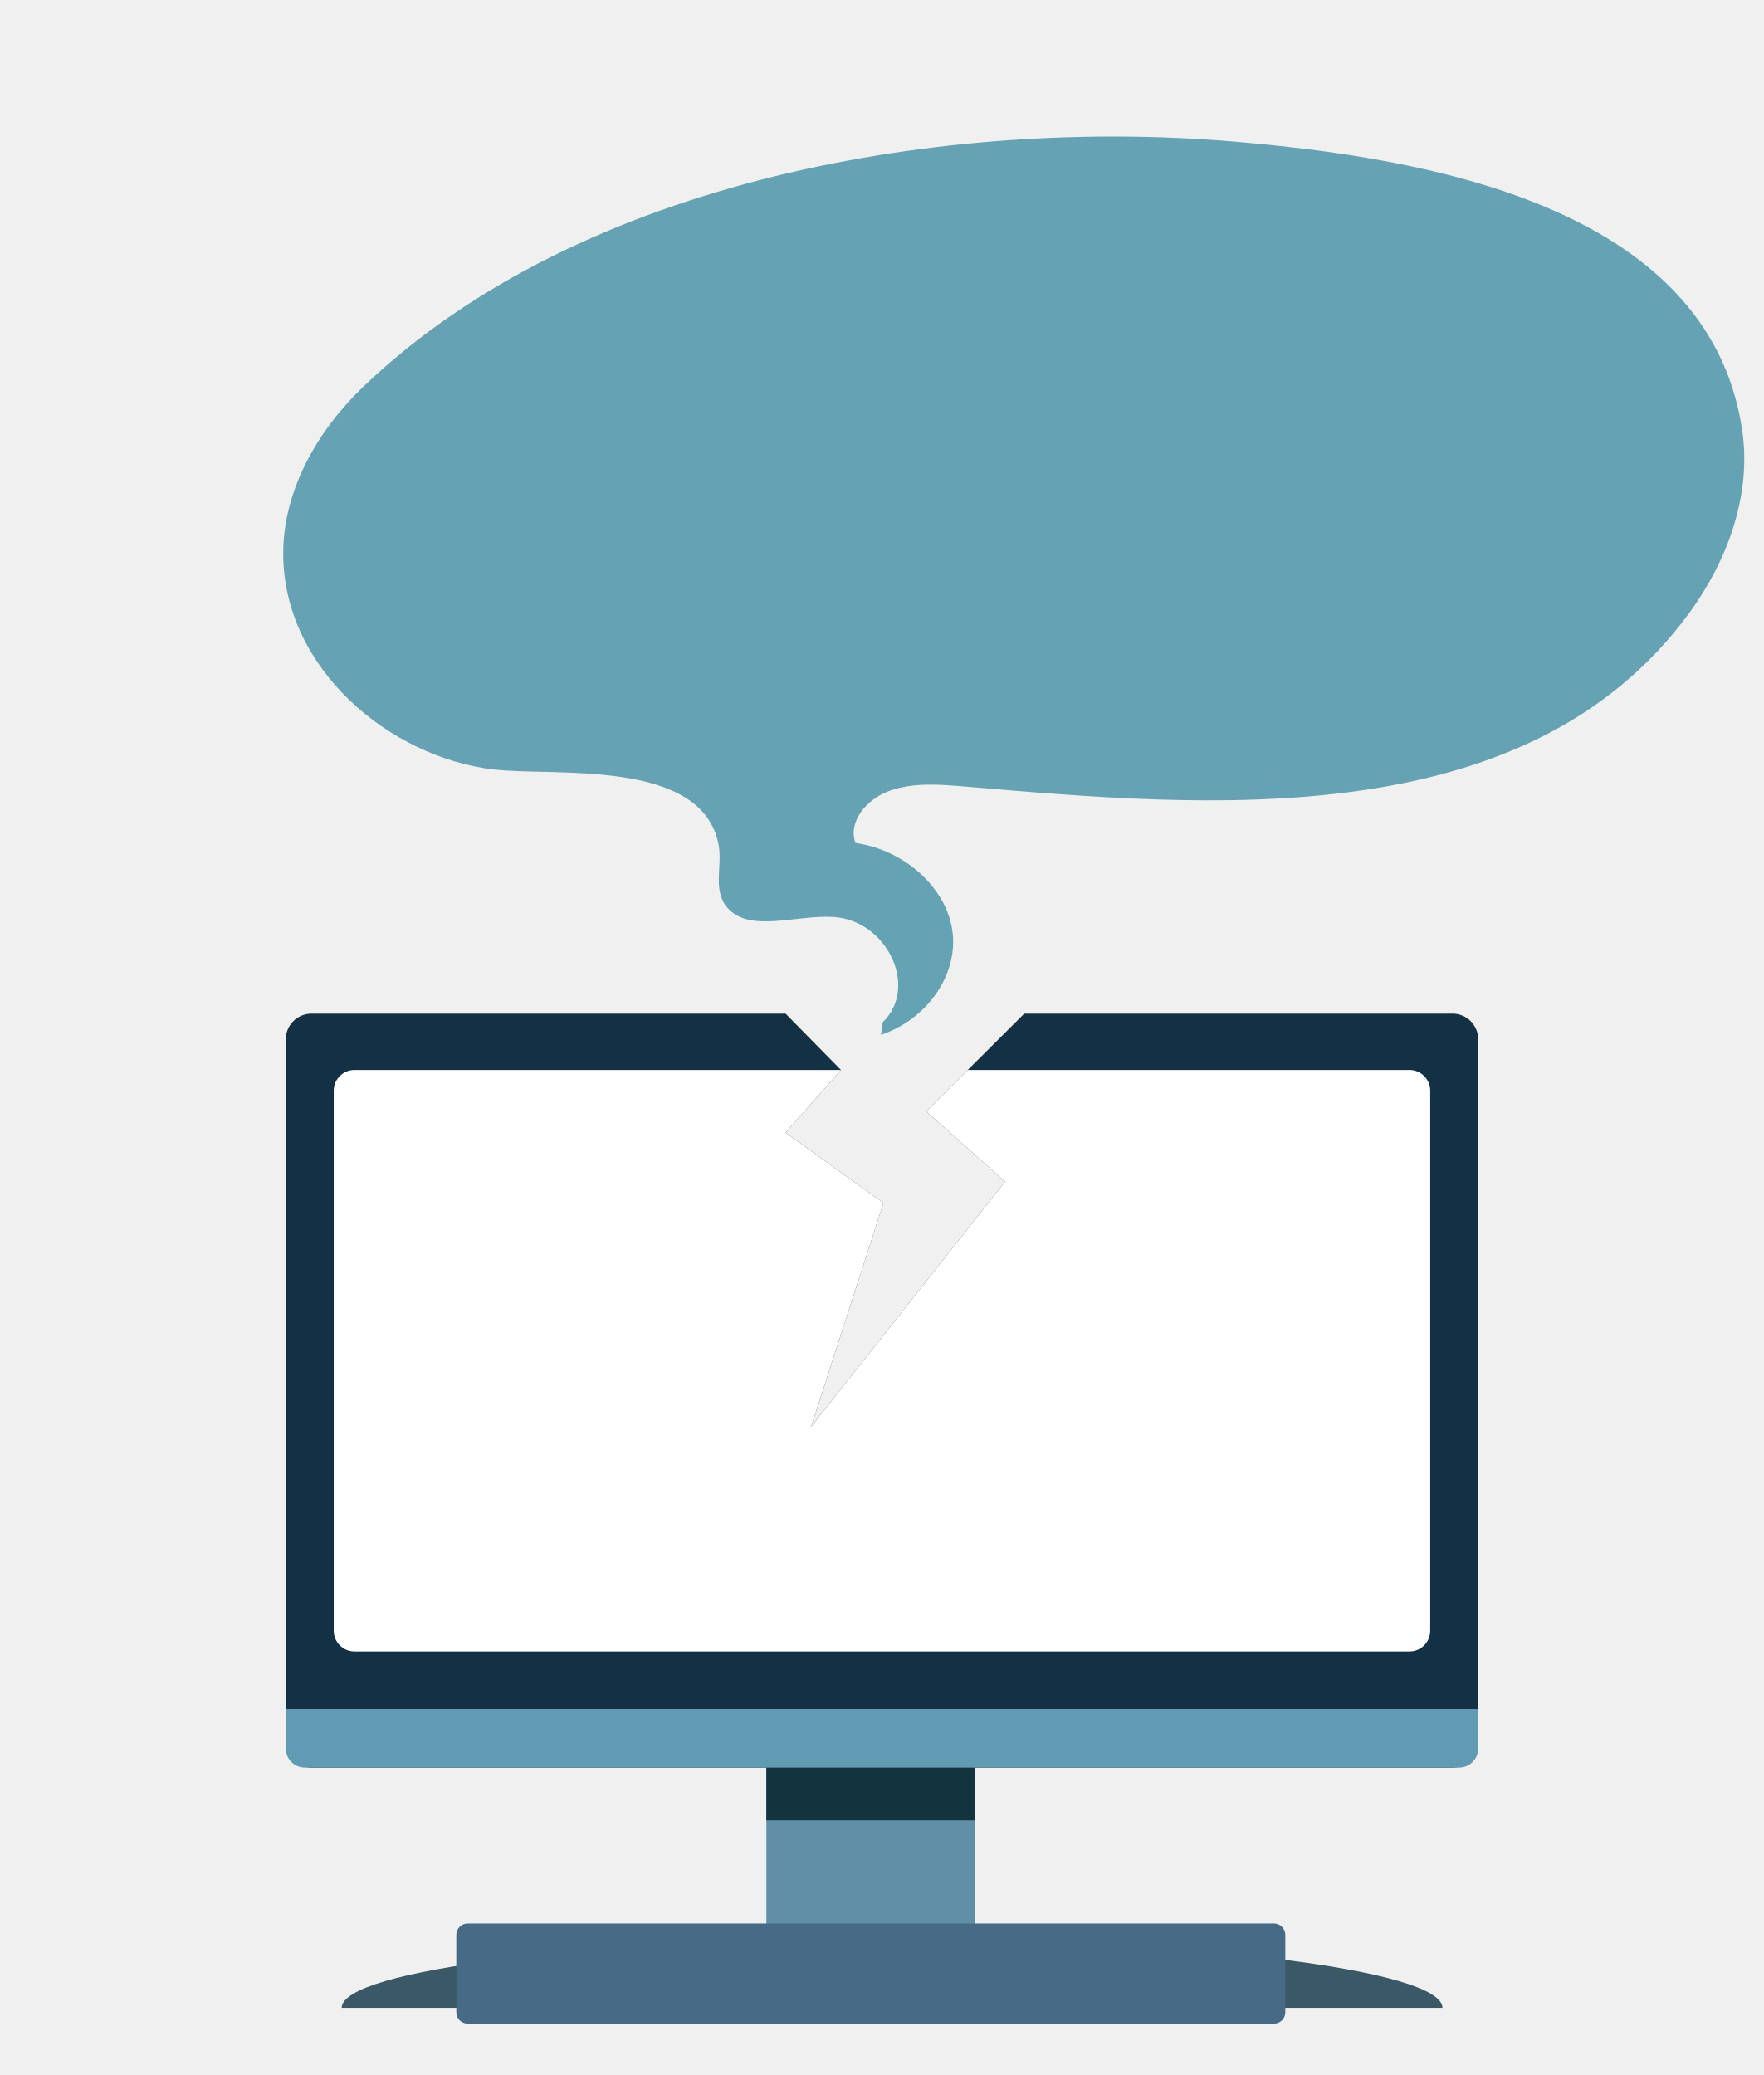
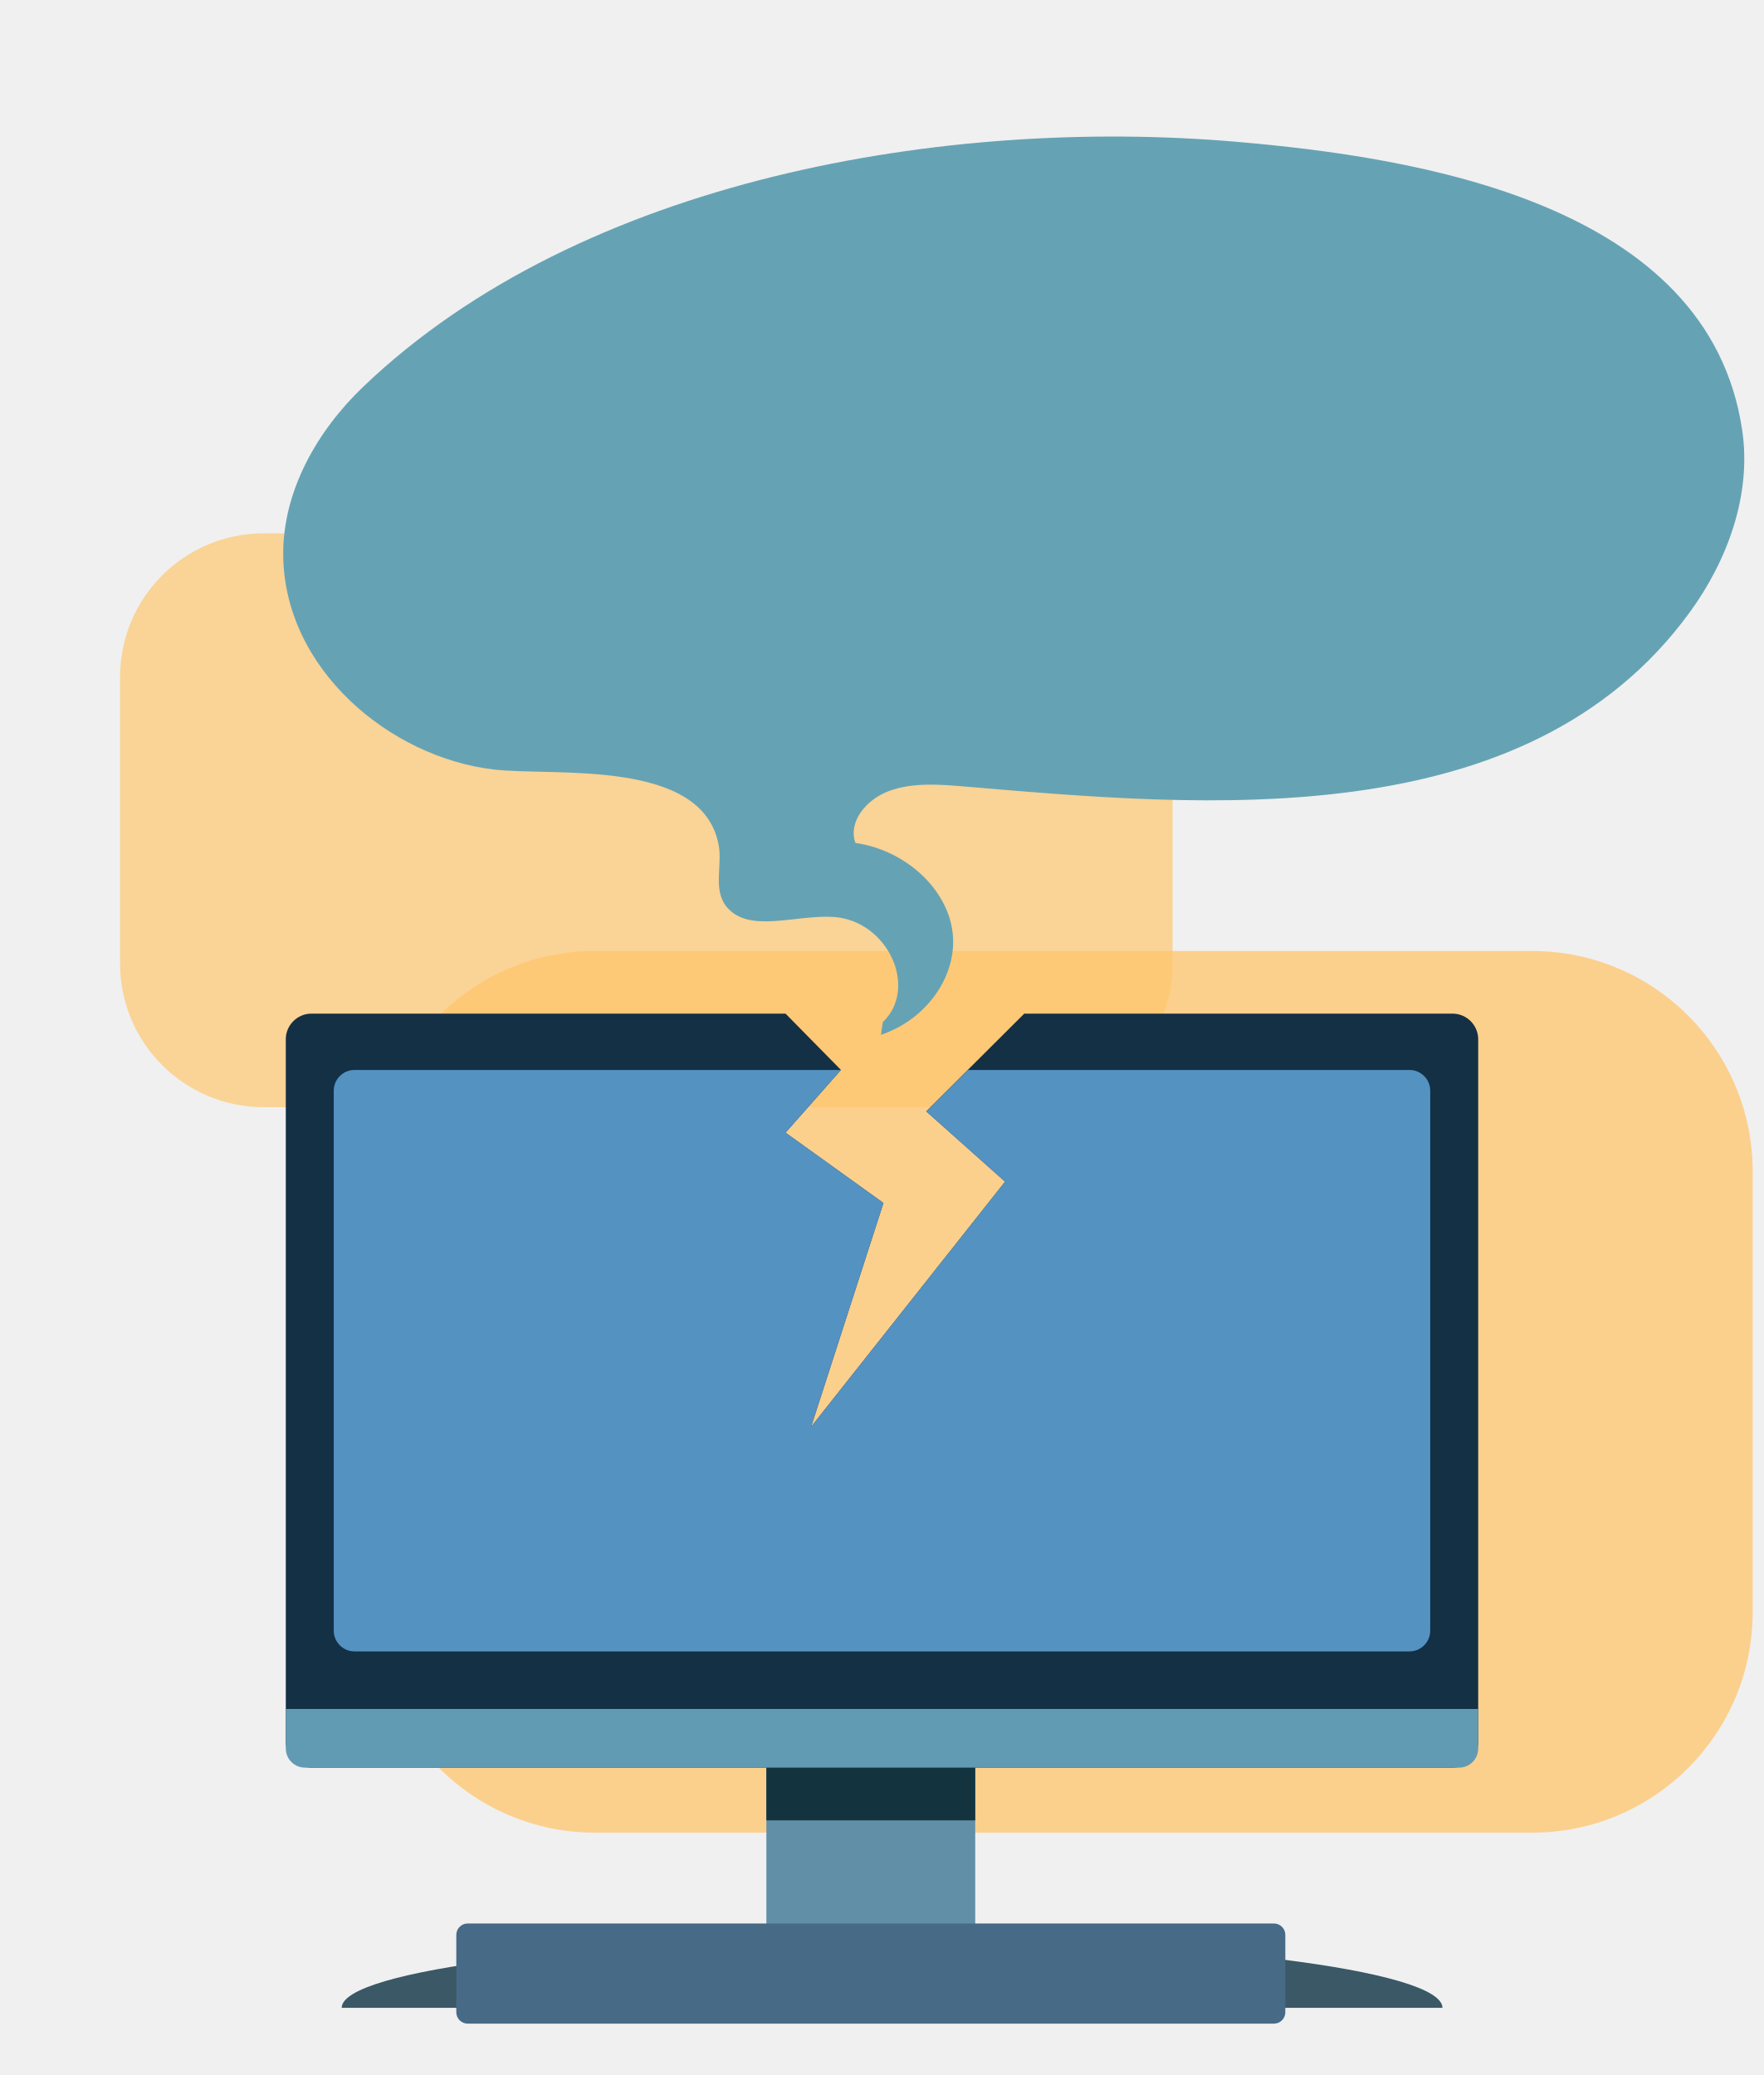
<svg xmlns="http://www.w3.org/2000/svg" width="100%" height="100%" viewBox="0 0 680 800" version="1.1" xml:space="preserve" style="fill-rule:evenodd;clip-rule:evenodd;stroke-linejoin:round;stroke-miterlimit:1.414;">
+   <g transform="matrix(0.825075,0,0,0.902398,8.09857,20.07)">
+     <path d="M538.04,266.916C538.04,233.092 508.005,205.63 471.01,205.63L113.327,205.63C76.332,205.63 46.297,233.092 46.297,266.916L46.297,389.489C46.297,423.313 76.332,450.775 113.327,450.775L471.01,450.775C508.005,450.775 538.04,423.313 538.04,389.489L538.04,266.916Z" style="fill:rgb(255,197,107);fill-opacity:0.675;" />
+   </g>
+   <g transform="matrix(1.27155,0,0,0.943698,-172.786,50.1095)">
+     <path d="M667.234,425.472C667.234,375.773 637.288,335.424 600.404,335.424L316.264,335.424C279.379,335.424 249.433,375.773 249.433,425.472L249.433,605.568C249.433,655.267 279.379,695.616 316.264,695.616L600.404,695.616C637.288,695.616 667.234,655.267 667.234,605.568L667.234,425.472Z" style="fill:rgb(255,197,107);fill-opacity:0.745;" />
+   </g>
  <g id="OBJECTS" transform="matrix(1,0,0,1,-460,-18.415)">
    <g transform="matrix(1,0,0,1,591.717,766.115)">
      <path d="M0,26.405C0,11.822 94.989,0 212.165,0C329.34,0 424.33,11.822 424.33,26.405" style="fill:rgb(58,88,101);fill-rule:nonzero;" />
    </g>
    <g transform="matrix(-1,-0,-0,1,1591.37,626.261)">
      <rect x="755.431" y="73.647" width="80.511" height="63.275" style="fill:rgb(97,143,168);" />
    </g>
    <g transform="matrix(-1,-0,-0,1,1591.37,572.011)">
      <rect x="755.431" y="116.591" width="80.511" height="31.637" style="fill:rgb(19,52,63);" />
    </g>
    <g transform="matrix(1,0,0,1,951.092,760)">
      <path d="M0,38.612L-310.81,38.612C-313.222,38.612 -315.195,36.639 -315.195,34.227L-315.195,4.385C-315.195,1.973 -313.222,0 -310.81,0L0,0C2.412,0 4.385,1.973 4.385,4.385L4.385,34.227C4.385,36.639 2.412,38.612 0,38.612" style="fill:rgb(71,106,134);fill-rule:nonzero;" />
    </g>
    <g transform="matrix(1,0,0,1,1019.95,699.908)">
      <path d="M0,-290.695L-165.114,-290.695L-202.905,-253.019L-172.508,-225.908L-247.268,-131.431L-219.391,-217.693L-257.127,-244.803L-235.767,-268.975L-257.127,-290.695L-439.904,-290.695C-445.335,-290.695 -449.779,-286.252 -449.779,-280.821L-449.779,-9.875C-449.779,-4.444 -445.335,0 -439.904,0L0,0C5.431,0 9.875,-4.444 9.875,-9.875L9.875,-280.821C9.875,-286.252 5.431,-290.695 0,-290.695" style="fill:rgb(19,48,69);fill-rule:nonzero;" />
    </g>
    <g transform="matrix(1,0,0,1,1029.83,699.909)">
      <path d="M0,-22.614L-459.654,-22.614L-459.654,-7.363C-459.654,-3.297 -456.357,0 -452.292,0L-7.362,0C-3.296,0 0,-3.297 0,-7.363L0,-22.614Z" style="fill:rgb(97,155,179);fill-rule:nonzero;" />
    </g>
    <g transform="matrix(1,0,0,1,1003.36,655.099)">
-       <path d="M0,-224.166L-170.312,-224.166L-186.317,-208.21L-155.92,-181.099L-230.68,-86.621L-202.803,-172.883L-240.539,-199.994L-219.179,-224.166L-406.728,-224.166C-411.116,-224.166 -414.706,-220.576 -414.706,-216.188L-414.706,-7.978C-414.706,-3.59 -411.116,0 -406.728,0L0,0C4.388,0 7.978,-3.59 7.978,-7.978L7.978,-216.188C7.978,-220.576 4.388,-224.166 0,-224.166" style="fill:white;fill-rule:nonzero;" />
+       <path d="M0,-224.166L-170.312,-224.166L-186.317,-208.21L-155.92,-181.099L-230.68,-86.621L-202.803,-172.883L-240.539,-199.994L-219.179,-224.166L-406.728,-224.166C-411.116,-224.166 -414.706,-220.576 -414.706,-216.188L-414.706,-7.978C-414.706,-3.59 -411.116,0 -406.728,0L0,0C4.388,0 7.978,-3.59 7.978,-7.978L7.978,-216.188C7.978,-220.576 4.388,-224.166 0,-224.166" style="fill:rgb(91,156,206);fill-opacity:0.906;fill-rule:nonzero;" />
    </g>
    <g transform="matrix(1,0,0,1,800.307,68.5079)">
      <path d="M0,343.977C13.837,330.72 1.879,304.925 -18.79,303.447C-33.274,302.411 -51.58,309.924 -60.118,299.615C-65.669,292.912 -61.737,283.632 -63.304,275.514C-69.763,242.081 -126.825,249.32 -150.094,246.566C-190.019,241.841 -230.865,207.883 -231.131,163.738C-231.278,139.101 -217.977,115.952 -200.329,99.053C-116.11,18.415 25.071,-4.905 135.685,4.521C205.83,10.498 318.395,28.027 331.303,115.861C334.936,140.574 325.701,165.887 311.061,185.982C247.931,272.631 123.759,260.939 31.489,253.135C21.754,252.311 11.557,251.546 2.584,254.806C-6.389,258.066 -13.493,266.769 -10.541,274.901C8.528,277.612 24.644,292.299 26.859,308.984C29.075,325.67 17.192,342.862 -0.717,348.882L0,343.977Z" style="fill:rgb(101,163,180);fill-rule:nonzero;" />
    </g>
  </g>
</svg>
